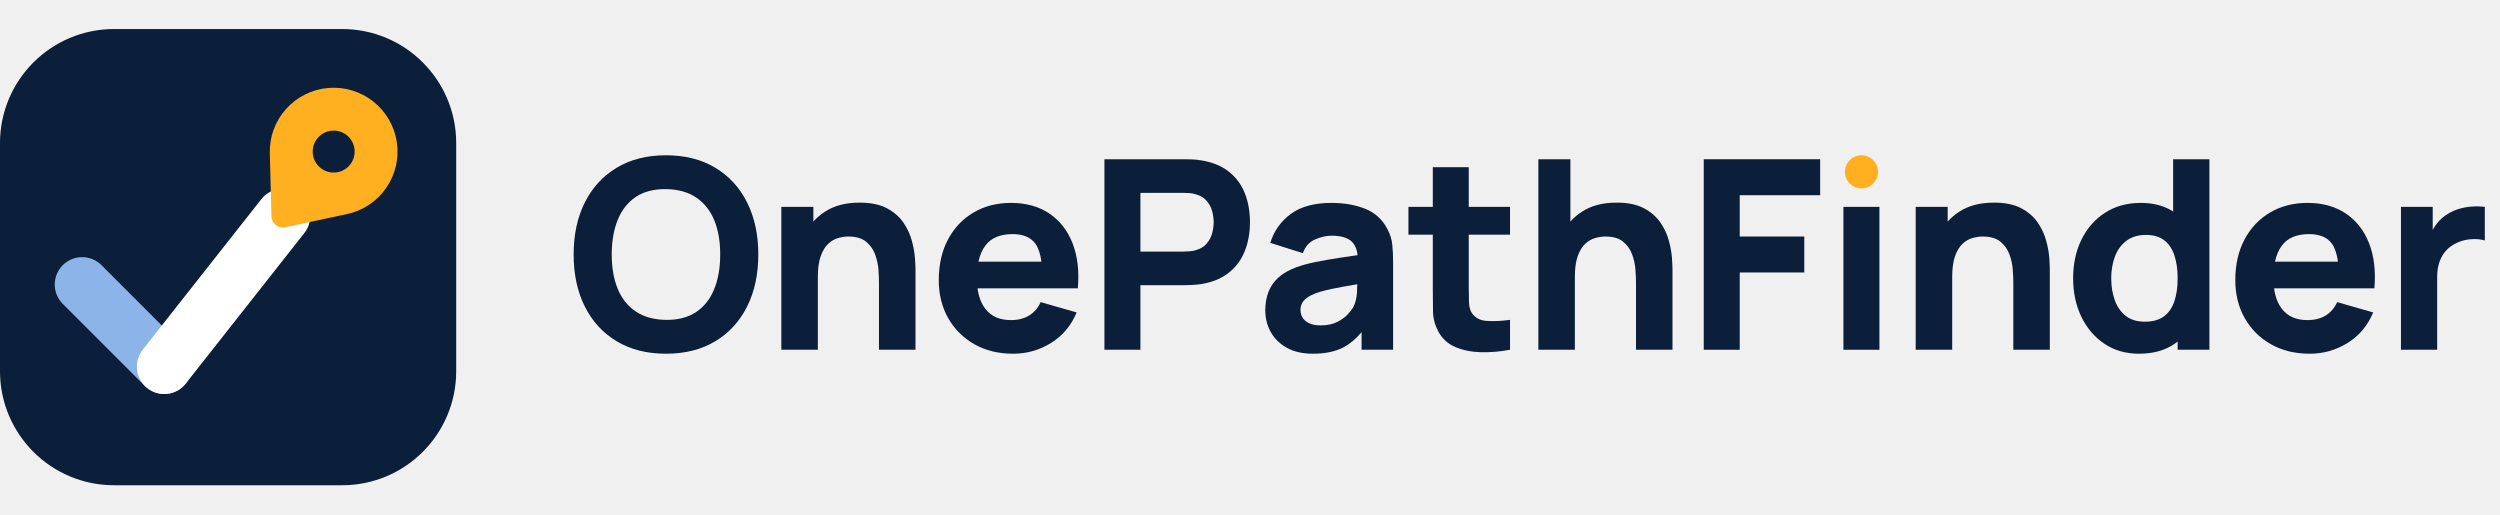
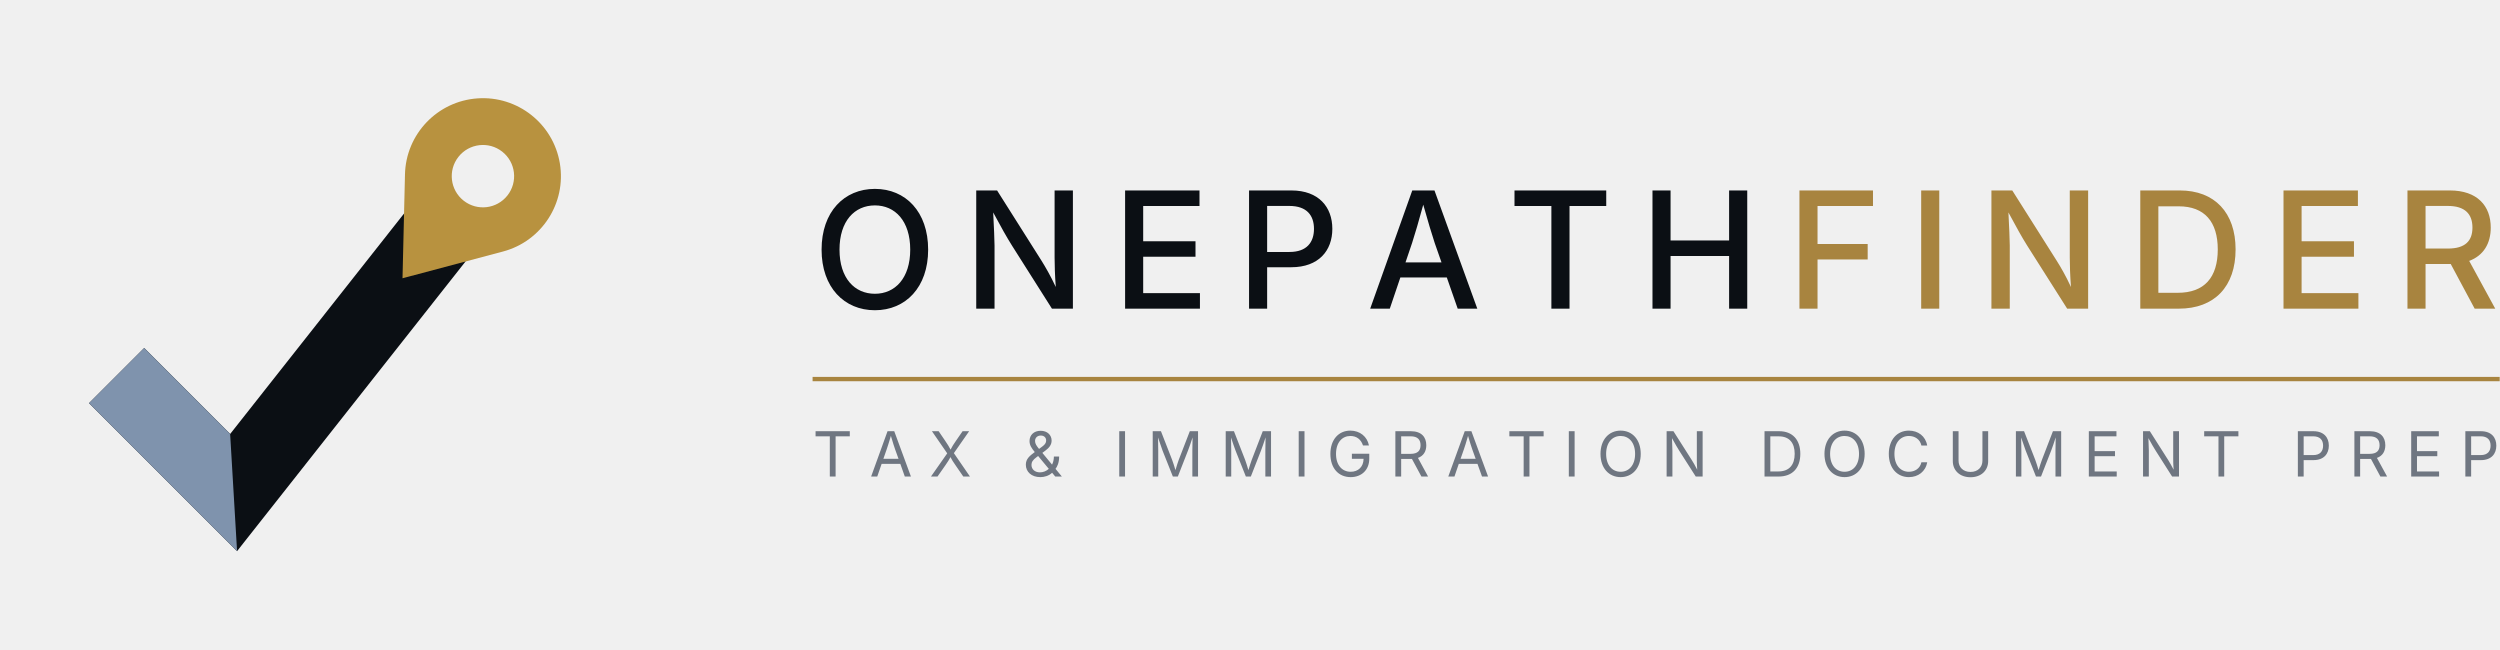
- <svg xmlns="http://www.w3.org/2000/svg" width="350" height="72" viewBox="0 0 548 100" preserveAspectRatio="xMinYMid meet" role="img" aria-label="One Path Finder">
-   <g transform="scale(1.0)">
-     <rect width="100" height="100" rx="25" fill="#0b1f3a" />
-     <path d="M18,56 L36,74" stroke="#8db4e8" stroke-width="12" stroke-linecap="round" fill="none" />
-     <path d="M36,74 L62,41" stroke="#ffffff" stroke-width="12" stroke-linecap="round" fill="none" />
-     <g transform="translate(73.14,26.86) rotate(38.23)">
-       <path d="M0,18 L8.85,7.35 A11.5,11.5 0 1 0 -8.85,7.35 Z" fill="#ffb020" stroke="#ffb020" stroke-width="5" stroke-linejoin="round" />
-       <circle r="4.6" fill="#0b1f3a" />
-     </g>
+ <svg xmlns="http://www.w3.org/2000/svg" width="277" height="72" viewBox="0 0 461.55 120" role="img" aria-label="One Path Finder logo, for light backgrounds">
+   <defs>
+     <clipPath id="cl">
+       <polygon points="30.1,-25.8 41.9,173.8 -158.1,173.8 -169.9,-25.8" />
+     </clipPath>
+   </defs>
+   <g transform="translate(60.00,60.00) scale(1.2) translate(-50.1,-48.2)">
+     <path d="M18,56 L36,74 L67,34.7" fill="none" stroke="#0b0f14" stroke-width="12" stroke-linejoin="miter" />
+     <path d="M18,56 L36,74 L67,34.7" fill="none" stroke="#7f93ad" stroke-width="12" stroke-linejoin="miter" clip-path="url(#cl)" />
+     <path d="M0,20 L9.6,7.2 A12,12 0 1 0 -9.6,7.2 Z M4.8,0 A4.8,4.8 0 1 0 -4.8,0 A4.8,4.8 0 1 0 4.8,0 Z" transform="translate(74.37,25.31) rotate(38.23)" fill="#b8923f" fill-rule="evenodd" />
  </g>
-   <path fill="#0b1f3a" d="M145.98 71.17Q139.72 71.17 135.18 68.44Q130.64 65.72 128.19 60.82Q125.74 55.92 125.74 49.42Q125.74 42.92 128.19 38.02Q130.64 33.12 135.18 30.4Q139.72 27.67 145.98 27.67Q152.25 27.67 156.78 30.4Q161.32 33.12 163.77 38.02Q166.22 42.92 166.22 49.42Q166.22 55.92 163.77 60.82Q161.32 65.72 156.78 68.44Q152.25 71.17 145.98 71.17ZM145.98 63.75Q149.96 63.8 152.59 62.03Q155.23 60.27 156.55 57.02Q157.87 53.77 157.87 49.42Q157.87 45.07 156.55 41.88Q155.23 38.69 152.59 36.92Q149.96 35.15 145.98 35.09Q142.01 35.04 139.37 36.8Q136.73 38.57 135.41 41.82Q134.09 45.07 134.09 49.42Q134.09 53.77 135.41 56.96Q136.73 60.15 139.37 61.92Q142.01 63.69 145.98 63.75Z" />
-   <path fill="#0b1f3a" d="M192.67 70.3V55.51Q192.67 54.44 192.56 52.77Q192.44 51.1 191.83 49.42Q191.22 47.74 189.84 46.61Q188.47 45.48 185.94 45.48Q184.93 45.48 183.77 45.8Q182.61 46.11 181.59 47.03Q180.58 47.94 179.93 49.71Q179.27 51.48 179.27 54.41V70.3H171.27V38.98H178.29V42.2Q179.36 40.98 180.81 40.05Q183.83 38.05 188.44 38.05Q192.12 38.05 194.44 39.3Q196.76 40.55 198.05 42.46Q199.34 44.37 199.89 46.45Q200.44 48.52 200.56 50.23Q200.68 51.94 200.68 52.73V70.3Z" />
-   <path fill="#0b1f3a" d="M222.08 71.17Q217.26 71.17 213.6 69.1Q209.93 67.02 207.85 63.38Q205.78 59.74 205.78 55.05Q205.78 49.91 207.81 46.11Q209.84 42.31 213.41 40.21Q216.97 38.11 221.61 38.11Q226.54 38.11 230 40.43Q233.45 42.75 235.1 46.95Q236.75 51.16 236.26 56.84H214.28Q214.65 59.66 216.05 61.4Q217.93 63.8 221.61 63.8Q223.93 63.8 225.59 62.79Q227.24 61.77 228.11 59.86L236 62.12Q234.23 66.41 230.42 68.79Q226.6 71.17 222.08 71.17ZM228.28 50.99Q227.94 48.43 226.95 47.04Q225.41 44.95 221.96 44.95Q217.93 44.95 216.05 47.39Q214.94 48.81 214.48 50.99Z" />
-   <path fill="#0b1f3a" d="M242.09 70.3V28.54H259.72Q260.33 28.54 261.36 28.58Q262.39 28.63 263.2 28.77Q266.94 29.35 269.33 31.24Q271.73 33.12 272.86 35.98Q273.99 38.83 273.99 42.34Q273.99 45.85 272.84 48.71Q271.7 51.57 269.3 53.45Q266.91 55.34 263.2 55.92Q262.39 56.03 261.34 56.09Q260.3 56.15 259.72 56.15H249.98V70.3ZM249.98 48.78H259.37Q259.98 48.78 260.71 48.72Q261.43 48.67 262.04 48.49Q263.64 48.06 264.5 47.03Q265.38 46 265.71 44.74Q266.04 43.47 266.04 42.34Q266.04 41.21 265.71 39.95Q265.38 38.69 264.5 37.66Q263.64 36.63 262.04 36.2Q261.43 36.02 260.71 35.96Q259.98 35.91 259.37 35.91H249.98Z" />
-   <path fill="#0b1f3a" d="M287.79 71.17Q284.43 71.17 282.09 69.88Q279.76 68.59 278.56 66.43Q277.35 64.27 277.35 61.66Q277.35 59.48 278.02 57.69Q278.69 55.89 280.18 54.51Q281.67 53.13 284.2 52.2Q285.94 51.57 288.34 51.07Q290.75 50.58 293.8 50.12Q295.59 49.85 297.59 49.56Q297.36 47.62 296.32 46.61Q294.98 45.3 291.85 45.3Q290.11 45.3 288.23 46.14Q286.34 46.98 285.59 49.13L278.45 46.87Q279.64 42.98 282.92 40.55Q286.2 38.11 291.85 38.11Q296 38.11 299.22 39.39Q302.44 40.66 304.09 43.79Q305.02 45.53 305.19 47.27Q305.37 49.01 305.37 51.16V70.3H298.46V66.44Q296.61 68.65 294.52 69.75Q291.85 71.17 287.79 71.17ZM289.47 64.96Q291.65 64.96 293.14 64.2Q294.64 63.43 295.52 62.44Q296.41 61.45 296.72 60.79Q297.33 59.51 297.45 57.8Q297.51 56.79 297.51 55.94Q295.56 56.29 294.17 56.52Q292 56.93 290.66 57.25Q289.33 57.57 288.31 57.95Q287.15 58.41 286.44 58.95Q285.73 59.48 285.4 60.12Q285.07 60.76 285.07 61.54Q285.07 62.61 285.6 63.38Q286.14 64.15 287.13 64.56Q288.11 64.96 289.47 64.96Z" />
-   <path fill="#0b1f3a" d="M331 70.3Q327.75 70.91 324.64 70.84Q321.52 70.76 319.07 69.73Q316.62 68.7 315.34 66.41Q314.18 64.27 314.12 62.05Q314.07 59.83 314.07 57.02V45.07H308.73V38.98H314.07V30.28H321.95V38.98H331V45.07H321.95V56.55Q321.95 58.38 322 59.85Q322.04 61.31 322.59 62.18Q323.64 63.83 325.93 63.98Q328.22 64.12 331 63.75Z" />
-   <path fill="#0b1f3a" d="M358.61 70.3V55.51Q358.61 54.44 358.49 52.77Q358.38 51.1 357.77 49.42Q357.16 47.74 355.78 46.61Q354.41 45.48 351.88 45.48Q350.87 45.48 349.71 45.8Q348.55 46.11 347.53 47.03Q346.52 47.94 345.86 49.71Q345.21 51.48 345.21 54.41V70.3H337.21V28.54H344.23V42.2Q345.3 40.98 346.75 40.05Q349.77 38.05 354.38 38.05Q358.06 38.05 360.38 39.3Q362.7 40.55 363.99 42.46Q365.28 44.37 365.83 46.45Q366.38 48.52 366.5 50.23Q366.61 51.94 366.61 52.73V70.3Z" />
-   <path fill="#0b1f3a" d="M373.46 70.3V28.54H398.98V36.43H381.35V45.48H395.5V53.36H381.35V70.3Z" />
-   <path fill="#0b1f3a" d="M404.08 70.3V38.98H411.97V70.3Z" />
-   <circle cx="408.03" cy="31.3" r="3.63" fill="#ffb020" />
-   <path fill="#0b1f3a" d="M441.32 70.3V55.51Q441.32 54.44 441.2 52.77Q441.09 51.1 440.48 49.42Q439.87 47.74 438.49 46.61Q437.11 45.48 434.59 45.48Q433.57 45.48 432.41 45.8Q431.25 46.11 430.24 47.03Q429.22 47.94 428.57 49.71Q427.92 51.48 427.92 54.41V70.3H419.92V38.98H426.93V42.2Q428.01 40.98 429.46 40.05Q432.47 38.05 437.08 38.05Q440.77 38.05 443.09 39.3Q445.41 40.55 446.7 42.46Q447.99 44.37 448.54 46.45Q449.09 48.52 449.21 50.23Q449.32 51.94 449.32 52.73V70.3Z" />
-   <path fill="#0b1f3a" d="M468.87 71.17Q464.55 71.17 461.3 69Q458.05 66.82 456.24 63.08Q454.43 59.34 454.43 54.64Q454.43 49.85 456.27 46.13Q458.11 42.4 461.44 40.26Q464.78 38.11 469.27 38.11Q473.42 38.11 476.35 39.99V28.54H484.3V70.3H477.34V68.5Q477.02 68.76 476.67 68.99Q473.54 71.17 468.87 71.17ZM470.14 64.15Q472.78 64.15 474.36 62.96Q475.94 61.77 476.64 59.63Q477.34 57.48 477.34 54.64Q477.34 51.8 476.64 49.65Q475.94 47.51 474.42 46.32Q472.9 45.13 470.43 45.13Q467.8 45.13 466.1 46.42Q464.4 47.71 463.59 49.87Q462.78 52.03 462.78 54.64Q462.78 57.28 463.56 59.44Q464.34 61.6 465.97 62.88Q467.59 64.15 470.14 64.15Z" />
-   <path fill="#0b1f3a" d="M506.28 71.17Q501.46 71.17 497.8 69.1Q494.13 67.02 492.05 63.38Q489.98 59.74 489.98 55.05Q489.98 49.91 492.01 46.11Q494.04 42.31 497.61 40.21Q501.17 38.11 505.81 38.11Q510.74 38.11 514.19 40.43Q517.65 42.75 519.3 46.95Q520.95 51.16 520.46 56.84H498.48Q498.85 59.66 500.25 61.4Q502.13 63.8 505.81 63.8Q508.13 63.8 509.79 62.79Q511.44 61.77 512.31 59.86L520.2 62.12Q518.43 66.41 514.62 68.79Q510.8 71.17 506.28 71.17ZM512.48 50.99Q512.14 48.43 511.15 47.04Q509.61 44.95 506.16 44.95Q502.13 44.95 500.25 47.39Q499.14 48.81 498.68 50.99Z" />
-   <path fill="#0b1f3a" d="M526.29 70.3V38.98H533.25V44.03Q533.62 43.33 534.12 42.69Q535.13 41.36 536.61 40.49Q537.74 39.79 539.08 39.4Q540.41 39.01 541.83 38.91Q543.25 38.81 544.67 38.98V46.35Q543.37 45.94 541.64 46.07Q539.92 46.2 538.53 46.87Q537.13 47.51 536.18 48.56Q535.22 49.62 534.73 51.06Q534.23 52.49 534.23 54.29V70.3Z" />
+   <path d="M161.51 57.29C167.17 57.29 171.34 53.07 171.34 46.10C171.34 39.10 167.17 34.88 161.51 34.88C155.84 34.88 151.66 39.10 151.66 46.10C151.66 53.07 155.84 57.29 161.51 57.29ZM161.51 54.25C157.76 54.25 154.97 51.38 154.97 46.10C154.97 40.81 157.76 37.93 161.51 37.93C165.23 37.93 168.03 40.80 168.03 46.10C168.03 51.38 165.23 54.25 161.51 54.25ZM180.22 57.00H183.60V45.35C183.60 44.23 183.48 41.97 183.35 39.23C184.93 42.16 185.77 43.67 186.84 45.38L194.20 57.00H198.07V35.17H194.69V47.60C194.69 48.86 194.75 50.89 194.91 53.00C193.94 50.91 192.96 49.25 192.29 48.17L184.07 35.17H180.22ZM207.71 57.00H221.53V54.13H211.05V47.41H220.71V44.55H211.05V38.04H221.45V35.17H207.71ZM230.60 57.00H233.94V49.35H238.39C243.46 49.35 245.98 46.29 245.98 42.26C245.98 38.24 243.47 35.17 238.42 35.17H230.60ZM233.94 46.53V38.03H238.04C241.28 38.03 242.59 39.80 242.59 42.26C242.59 44.72 241.28 46.53 238.07 46.53ZM252.97 57.00H256.59L258.54 51.24H267.12L269.13 57.00H272.75L264.84 35.17H260.74ZM259.49 48.46 260.71 44.86C261.25 43.19 261.92 40.92 262.77 37.80C263.64 40.89 264.30 43.11 264.88 44.86L266.14 48.46ZM279.62 38.04H286.43V57.00H289.78V38.04H296.56V35.17H279.62ZM305.10 57.00H308.44V47.27H319.25V57.00H322.60V35.17H319.25V44.40H308.44V35.17H305.10Z" fill="#0b0f14" />
+   <path d="M332.24 57.00H335.58V47.92H344.84V45.06H335.58V38.04H345.82V35.17H332.24ZM358.06 35.17H354.72V57.00H358.06ZM367.69 57.00H371.08V45.35C371.08 44.23 370.96 41.97 370.83 39.23C372.41 42.16 373.24 43.67 374.31 45.38L381.68 57.00H385.55V35.17H382.16V47.60C382.16 48.86 382.22 50.89 382.38 53.00C381.42 50.91 380.44 49.25 379.76 48.17L371.54 35.17H367.69ZM402.29 57.00C408.92 57.00 412.78 52.88 412.78 46.06C412.78 39.28 408.92 35.17 402.49 35.17H395.18V57.00ZM398.52 54.07V38.10H402.27C407.03 38.10 409.49 40.93 409.49 46.06C409.49 51.23 407.03 54.07 402.10 54.07ZM421.63 57.00H435.46V54.13H424.97V47.41H434.64V44.55H424.97V38.04H435.37V35.17H421.63ZM444.52 57.00H447.86V48.75H452.32C452.38 48.75 452.45 48.75 452.51 48.75L456.93 57.00H460.73L455.92 48.18C458.57 47.19 459.90 44.96 459.90 42.03C459.90 38.00 457.40 35.17 452.35 35.17H444.52ZM447.86 45.90V38.03H451.97C455.19 38.03 456.52 39.57 456.52 42.03C456.52 44.48 455.19 45.90 451.99 45.90Z" fill="#a8843f" />
+   <line x1="150" y1="70" x2="461.55" y2="70" stroke="#a8843f" stroke-width="0.8" />
+   <path d="M150.55 80.58H153.18V88.00H154.25V80.58H156.87V79.63H150.55ZM160.81 88.00H161.94L162.75 85.66H166.20L167.03 88.00H168.16L165.08 79.63H163.84ZM163.07 84.73 163.66 83.04C163.84 82.52 164.10 81.72 164.46 80.49C164.81 81.70 165.06 82.47 165.26 83.04L165.87 84.73ZM171.86 88.00H173.07L174.55 85.88C174.98 85.26 175.19 84.93 175.46 84.41C175.74 84.96 175.95 85.27 176.37 85.88L177.83 88.00H179.06L176.09 83.68L178.91 79.63H177.70L176.47 81.41C175.98 82.12 175.77 82.45 175.48 83.03C175.17 82.44 174.98 82.13 174.49 81.41L173.28 79.63H172.04L174.86 83.72ZM192.06 88.11C192.82 88.11 193.67 87.85 194.23 87.30L194.81 88.00H196.03L194.86 86.58C195.18 86.17 195.53 85.47 195.53 84.31H194.56C194.56 84.88 194.43 85.38 194.22 85.80L192.43 83.63L193.03 83.18C193.68 82.70 194.14 82.13 194.14 81.36C194.14 80.36 193.37 79.55 192.11 79.55C190.87 79.55 190.06 80.34 190.06 81.45C190.06 82.21 190.45 82.78 191.03 83.48C190.07 84.19 189.38 84.75 189.38 85.82C189.38 87.11 190.40 88.11 192.06 88.11ZM193.62 86.58C193.16 87.00 192.58 87.23 191.98 87.23C191.06 87.23 190.42 86.67 190.42 85.85C190.42 85.33 190.67 84.93 191.36 84.42L191.65 84.21ZM191.82 82.90C191.38 82.36 191.08 81.95 191.08 81.44C191.08 80.84 191.51 80.43 192.14 80.43C192.75 80.43 193.13 80.81 193.13 81.34C193.13 81.93 192.67 82.27 192.36 82.50ZM207.70 79.63H206.63V88.00H207.70ZM212.81 88.00H213.83V83.22C213.83 82.58 213.80 81.59 213.79 80.79C214.12 81.77 214.45 82.75 214.63 83.22L216.53 88.00H217.45L219.32 83.22C219.52 82.73 219.86 81.73 220.17 80.77C220.14 81.64 220.13 82.60 220.13 83.22V88.00H221.18V79.63H219.66L217.62 84.91C217.46 85.33 217.20 86.16 217.01 86.82C216.81 86.14 216.55 85.32 216.39 84.91L214.33 79.63H212.81ZM226.29 88.00H227.31V83.22C227.31 82.58 227.28 81.59 227.27 80.79C227.60 81.77 227.92 82.75 228.11 83.22L230.01 88.00H230.93L232.80 83.22C232.99 82.73 233.34 81.73 233.65 80.77C233.62 81.64 233.61 82.60 233.61 83.22V88.00H234.66V79.63H233.13L231.10 84.91C230.94 85.33 230.68 86.16 230.48 86.82C230.29 86.14 230.02 85.32 229.87 84.91L227.81 79.63H226.29ZM240.84 79.63H239.77V88.00H240.84ZM249.37 88.11C251.36 88.11 252.80 86.79 252.80 84.71V83.79H249.59V84.73H251.75C251.73 86.20 250.77 87.12 249.37 87.12C247.83 87.12 246.66 85.96 246.66 83.82C246.66 81.67 247.83 80.51 249.31 80.51C250.49 80.51 251.29 81.18 251.64 82.26H252.74C252.43 80.63 251.07 79.52 249.30 79.52C247.16 79.52 245.62 81.17 245.62 83.82C245.62 86.47 247.13 88.11 249.37 88.11ZM257.62 88.00H258.69V84.75H260.49C260.56 84.75 260.62 84.75 260.68 84.75L262.43 88.00H263.66L261.79 84.56C262.84 84.19 263.33 83.33 263.33 82.22C263.33 80.72 262.44 79.63 260.48 79.63H257.62ZM258.69 83.81V80.57H260.43C261.76 80.57 262.27 81.22 262.27 82.22C262.27 83.20 261.76 83.81 260.44 83.81ZM267.39 88.00H268.53L269.33 85.66H272.78L273.62 88.00H274.74L271.66 79.63H270.43ZM269.66 84.73 270.25 83.04C270.43 82.52 270.69 81.72 271.04 80.49C271.39 81.70 271.64 82.47 271.84 83.04L272.45 84.73ZM278.67 80.58H281.31V88.00H282.38V80.58H285.00V79.63H278.67ZM290.72 79.63H289.65V88.00H290.72ZM299.22 88.11C301.36 88.11 302.93 86.47 302.93 83.82C302.93 81.17 301.36 79.52 299.22 79.52C297.07 79.52 295.50 81.17 295.50 83.82C295.50 86.47 297.07 88.11 299.22 88.11ZM299.22 87.12C297.71 87.12 296.54 85.96 296.54 83.82C296.54 81.68 297.71 80.51 299.22 80.51C300.71 80.51 301.89 81.67 301.89 83.82C301.89 85.96 300.71 87.12 299.22 87.12ZM307.71 88.00H308.78V83.23C308.78 82.82 308.75 81.99 308.70 80.91C309.35 82.08 309.67 82.64 310.05 83.24L313.09 88.00H314.36V79.63H313.29V84.77C313.29 85.21 313.29 85.93 313.36 86.74C312.98 85.98 312.60 85.34 312.37 84.98L308.97 79.63H307.71ZM328.40 88.00C330.95 88.00 332.40 86.42 332.40 83.80C332.40 81.21 330.95 79.63 328.51 79.63H325.79V88.00ZM326.86 87.06V80.58H328.44C330.37 80.58 331.36 81.79 331.36 83.80C331.36 85.83 330.37 87.06 328.34 87.06ZM340.57 88.11C342.72 88.11 344.28 86.47 344.28 83.82C344.28 81.17 342.72 79.52 340.57 79.52C338.43 79.52 336.86 81.17 336.86 83.82C336.86 86.47 338.43 88.11 340.57 88.11ZM340.57 87.12C339.07 87.12 337.90 85.96 337.90 83.82C337.90 81.68 339.07 80.51 340.57 80.51C342.07 80.51 343.24 81.67 343.24 83.82C343.24 85.96 342.07 87.12 340.57 87.12ZM352.45 88.11C354.16 88.11 355.54 87.07 355.83 85.37H354.76C354.52 86.51 353.55 87.12 352.45 87.12C350.95 87.12 349.78 85.96 349.78 83.82C349.78 81.68 350.95 80.51 352.45 80.51C353.54 80.51 354.52 81.12 354.76 82.27H355.83C355.53 80.54 354.15 79.52 352.45 79.52C350.31 79.52 348.74 81.17 348.74 83.82C348.74 86.47 350.31 88.11 352.45 88.11ZM363.83 88.13C365.80 88.13 367.09 86.88 367.09 85.15V79.63H366.03V85.07C366.03 86.27 365.20 87.15 363.83 87.15C362.46 87.15 361.62 86.27 361.62 85.07V79.63H360.56V85.15C360.56 86.88 361.85 88.13 363.83 88.13ZM372.21 88.00H373.22V83.22C373.22 82.58 373.20 81.59 373.18 80.79C373.51 81.77 373.84 82.75 374.02 83.22L375.92 88.00H376.85L378.72 83.22C378.91 82.73 379.26 81.73 379.56 80.77C379.54 81.64 379.52 82.60 379.52 83.22V88.00H380.57V79.63H379.05L377.02 84.91C376.85 85.33 376.60 86.16 376.40 86.82C376.20 86.14 375.94 85.32 375.78 84.91L373.72 79.63H372.21ZM385.68 88.00H390.83V87.06H386.75V84.25H390.51V83.31H386.75V80.58H390.78V79.63H385.68ZM395.69 88.00H396.76V83.23C396.76 82.82 396.72 81.99 396.68 80.91C397.33 82.08 397.65 82.64 398.03 83.24L401.06 88.00H402.33V79.63H401.26V84.77C401.26 85.21 401.27 85.93 401.34 86.74C400.95 85.98 400.57 85.34 400.35 84.98L396.95 79.63H395.69ZM406.98 80.58H409.62V88.00H410.68V80.58H413.30V79.63H406.98ZM424.28 88.00H425.35V84.97H427.15C429.10 84.97 430.00 83.79 430.00 82.29C430.00 80.81 429.10 79.63 427.15 79.63H424.28ZM425.35 84.04V80.57H427.09C428.43 80.57 428.94 81.31 428.94 82.29C428.94 83.29 428.43 84.04 427.10 84.04ZM434.72 88.00H435.78V84.75H437.59C437.65 84.75 437.72 84.75 437.78 84.75L439.52 88.00H440.76L438.88 84.56C439.94 84.19 440.43 83.33 440.43 82.22C440.43 80.72 439.53 79.63 437.58 79.63H434.72ZM435.78 83.81V80.57H437.52C438.86 80.57 439.37 81.22 439.37 82.22C439.37 83.20 438.86 83.81 437.54 83.81ZM445.21 88.00H450.36V87.06H446.28V84.25H450.03V83.31H446.28V80.58H450.31V79.63H445.21ZM455.21 88.00H456.28V84.97H458.08C460.03 84.97 460.93 83.79 460.93 82.29C460.93 80.81 460.03 79.63 458.08 79.63H455.21ZM456.28 84.04V80.57H458.02C459.36 80.57 459.87 81.31 459.87 82.29C459.87 83.29 459.36 84.04 458.03 84.04Z" fill="#6f7681" />
</svg>
